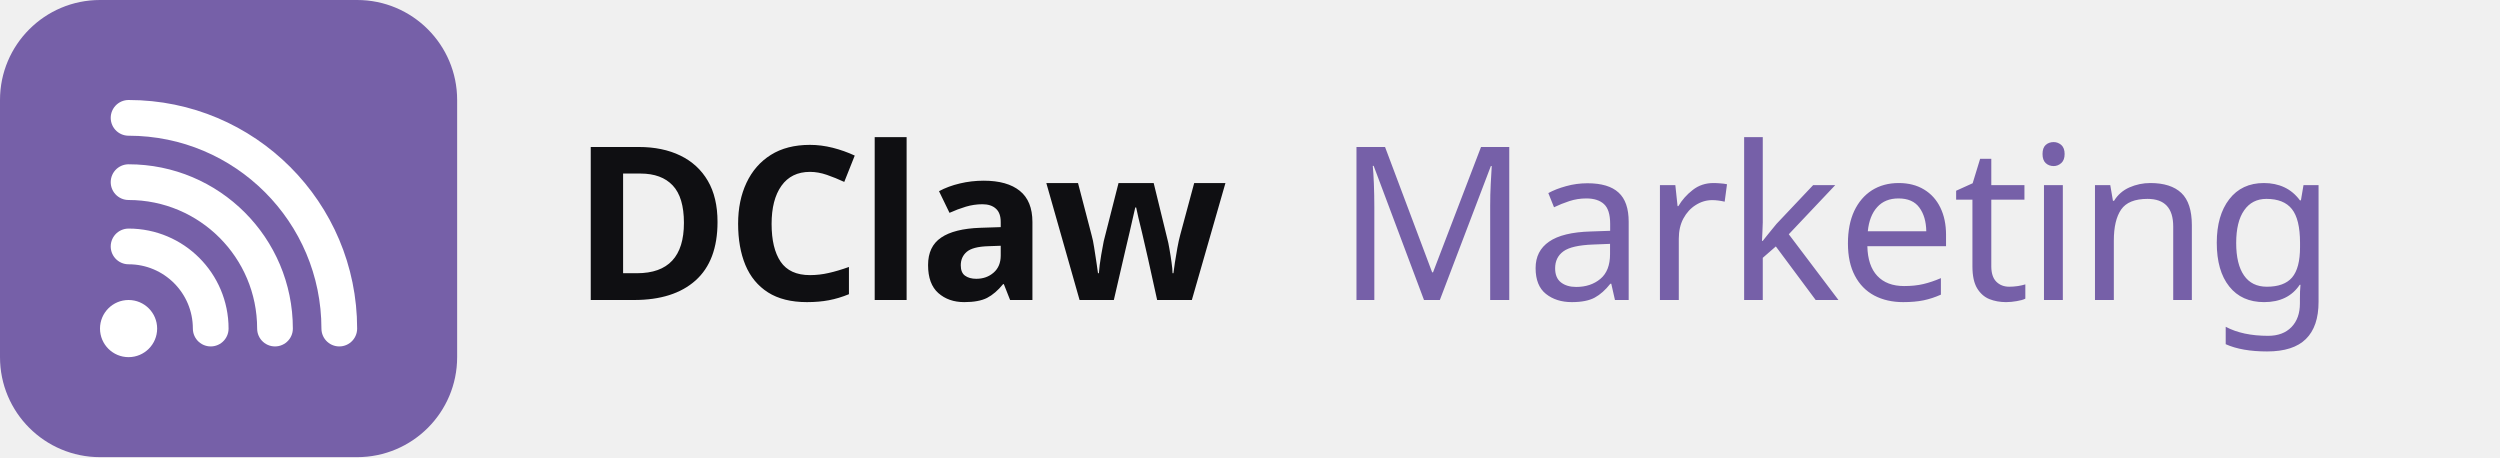
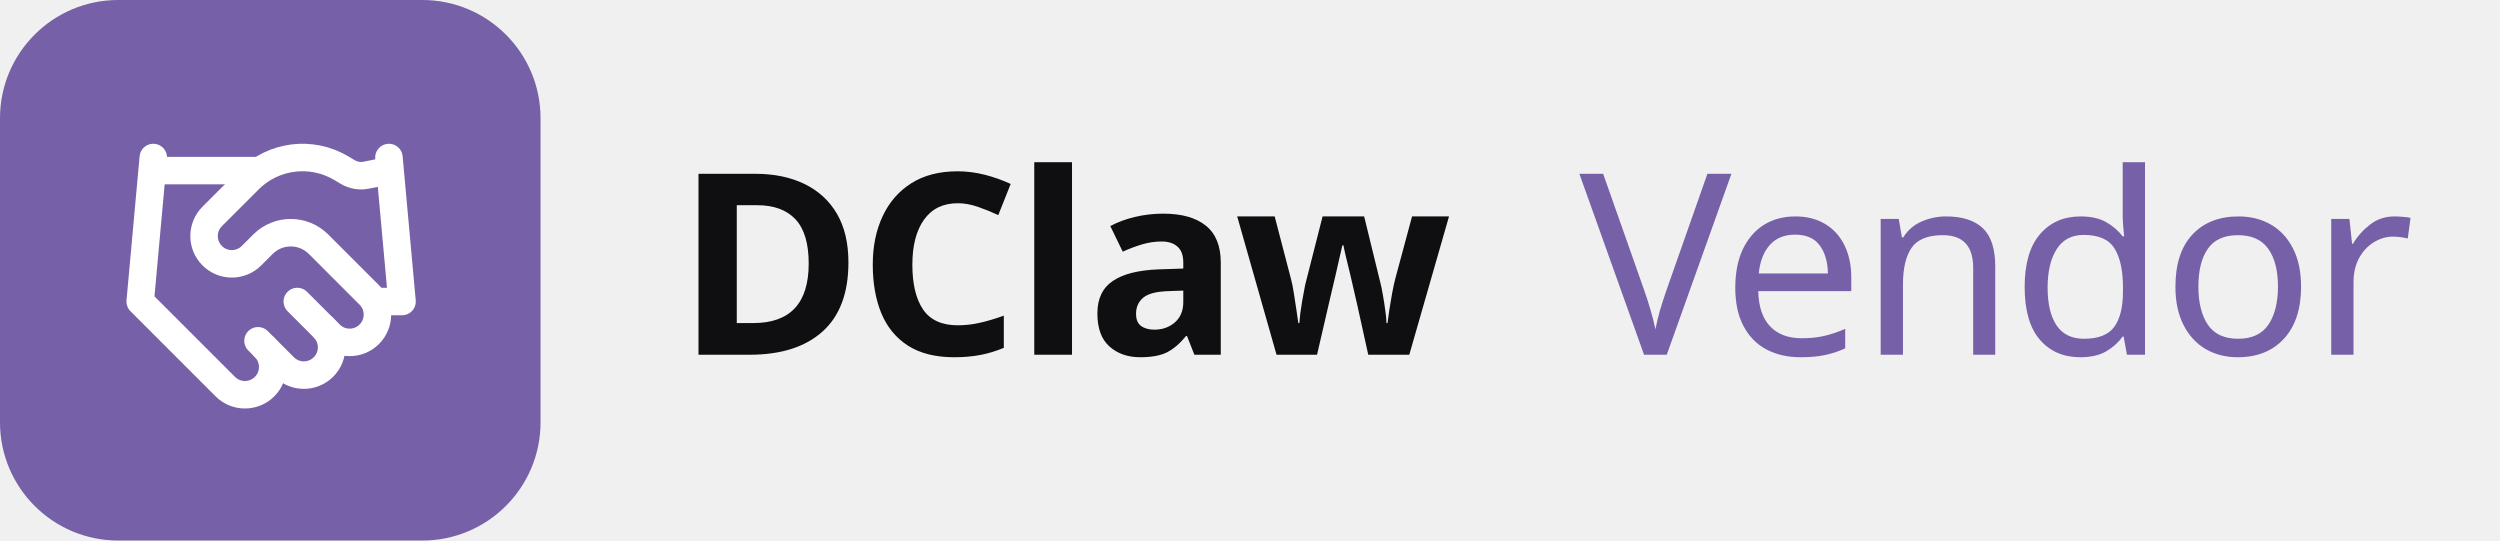
- <svg xmlns="http://www.w3.org/2000/svg" viewBox="0 0 350 64" role="img" aria-label="DClaw Marketing">
+ <svg xmlns="http://www.w3.org/2000/svg" viewBox="0 0 296 64" role="img" aria-label="DClaw Vendor">
  <rect width="64" height="64" rx="14" fill="#7660A8" />
-   <circle cx="18" cy="46" r="4" fill="#FFFFFF" />
-   <path d="M18 34.5 A 11.5 11.5 0 0 1 29.5 46" stroke="#FFFFFF" stroke-width="5" stroke-linecap="round" fill="none" />
-   <path d="M18 25.5 A 20.5 20.5 0 0 1 38.5 46" stroke="#FFFFFF" stroke-width="5" stroke-linecap="round" fill="none" />
-   <path d="M18 16.5 A 29.5 29.5 0 0 1 47.5 46" stroke="#FFFFFF" stroke-width="5" stroke-linecap="round" fill="none" />
+   <g transform="translate(13.5 14) scale(1.55)" fill="none" stroke="#FFFFFF" stroke-width="2.1" stroke-linecap="round" stroke-linejoin="round">
+     <path d="m11 17 2 2a1 1 0 1 0 3-3" />
+     <path d="m14 14 2.5 2.5a1 1 0 1 0 3-3l-3.88-3.88a3 3 0 0 0-4.24 0l-.88.88a1 1 0 1 1-3-3l2.81-2.81a5.79 5.79 0 0 1 7.06-.87l.47.28a2 2 0 0 0 1.42.25L21 4" />
+     <path d="m21 3 1 11h-2" />
+     <path d="M3 3 2 14l6.5 6.5a1 1 0 1 0 3-3" />
+     <path d="M3 4h8" />
+   </g>
  <text x="80" y="42" font-family="Poppins, system-ui, sans-serif" font-weight="800" font-size="30" fill="#0F0F12" letter-spacing="-0.02em">DClaw</text>
-   <text x="187" y="42" font-family="Poppins, system-ui, sans-serif" font-weight="500" font-size="30" fill="#7660A8" letter-spacing="-0.02em">Marketing</text>
+   <text x="187" y="42" font-family="Poppins, system-ui, sans-serif" font-weight="500" font-size="30" fill="#7660A8" letter-spacing="-0.02em">Vendor</text>
</svg>
